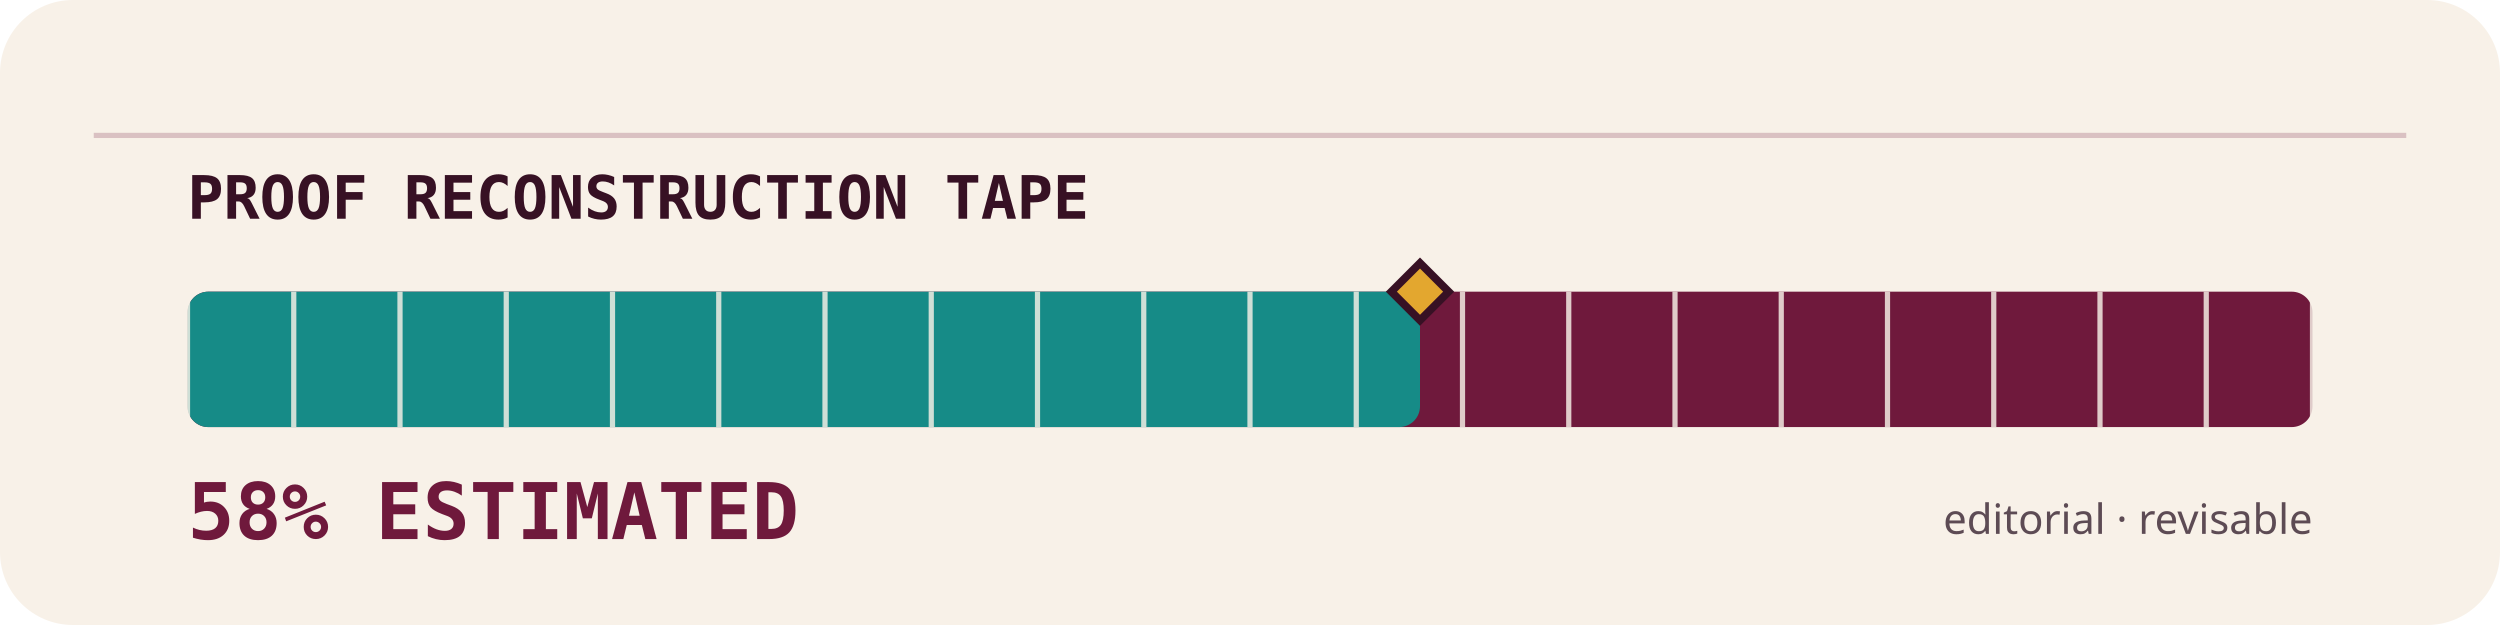
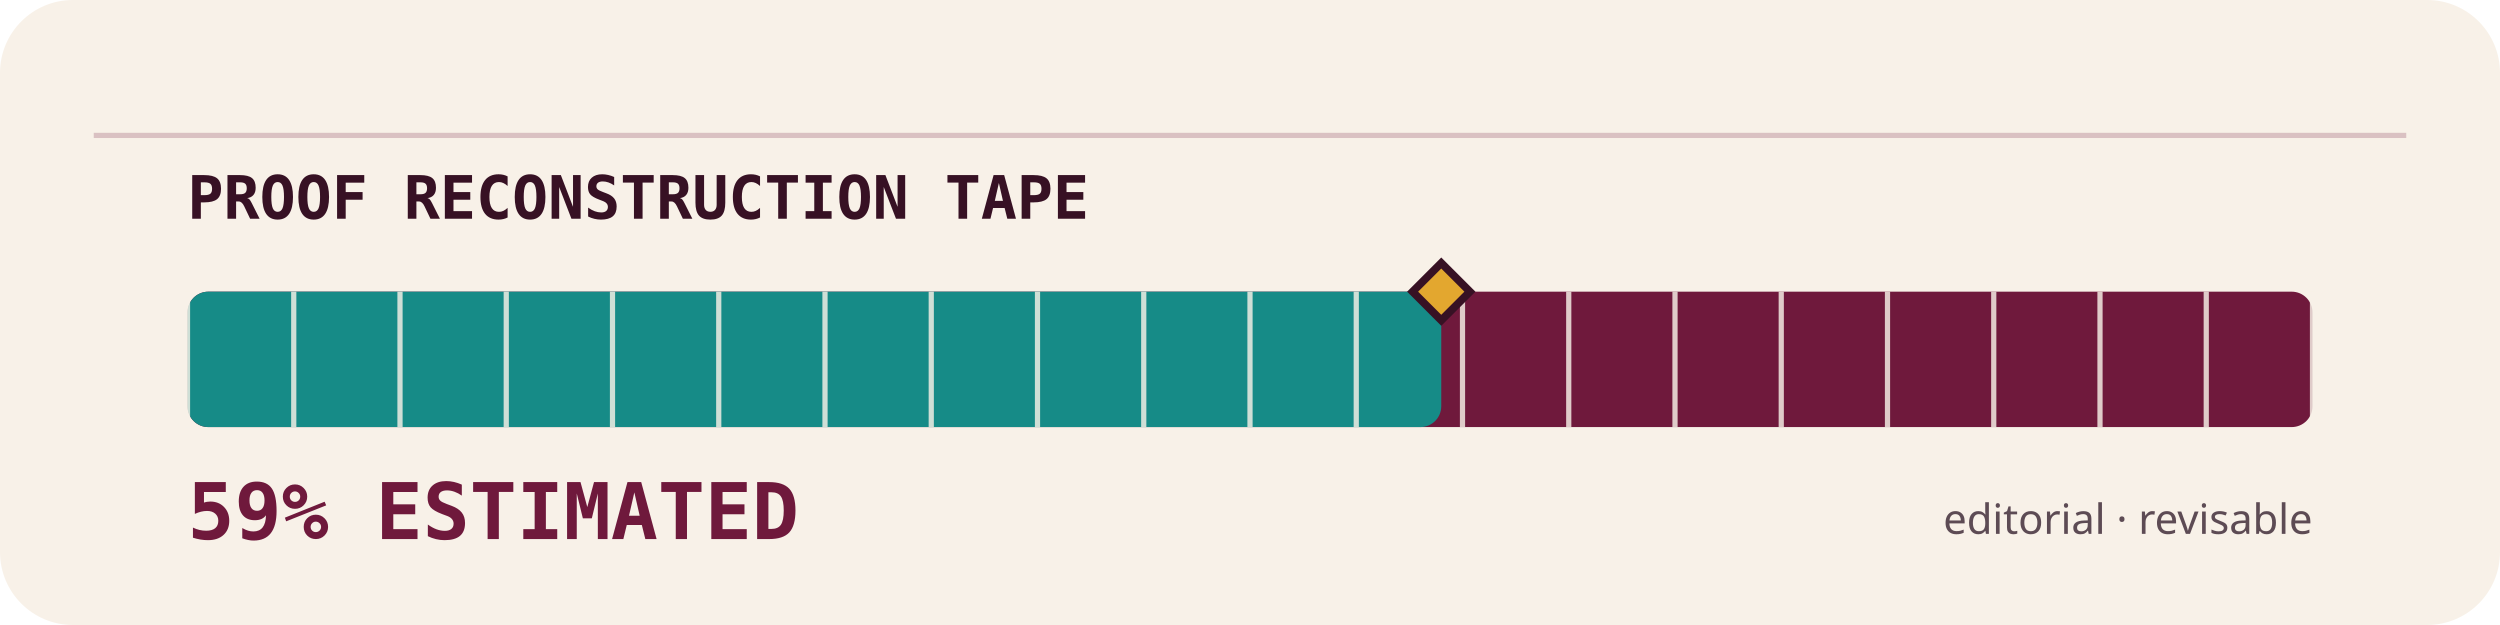
<svg xmlns="http://www.w3.org/2000/svg" viewBox="0 0 960 240" width="960" height="240" role="img" aria-labelledby="proof-progress-title proof-progress-desc">
  <rect width="960" height="240" rx="28" fill="#f8f1e8" />
  <path d="M36 52h888" stroke="#6f193c" stroke-width="2" opacity="0.22" />
  <text x="72" y="84" fill="#371124" font-family="ui-monospace, SFMono-Regular, Menlo, Consolas, monospace" font-size="23" font-weight="700">PROOF RECONSTRUCTION TAPE</text>
  <rect x="72" y="112" width="816" height="52" rx="8" fill="#6f193c" />
-   <rect x="72" y="112" width="473.28" height="52" rx="8" fill="#168b87" />
+   <rect x="72" y="112" width="481.44" height="52" rx="8" fill="#168b87" />
  <path d="M72 112v52" stroke="#f8f1e8" stroke-width="2" opacity="0.82" />
  <path d="M112.8 112v52" stroke="#f8f1e8" stroke-width="2" opacity="0.82" />
  <path d="M153.6 112v52" stroke="#f8f1e8" stroke-width="2" opacity="0.82" />
  <path d="M194.4 112v52" stroke="#f8f1e8" stroke-width="2" opacity="0.82" />
  <path d="M235.2 112v52" stroke="#f8f1e8" stroke-width="2" opacity="0.82" />
  <path d="M276 112v52" stroke="#f8f1e8" stroke-width="2" opacity="0.82" />
  <path d="M316.8 112v52" stroke="#f8f1e8" stroke-width="2" opacity="0.82" />
  <path d="M357.6 112v52" stroke="#f8f1e8" stroke-width="2" opacity="0.82" />
  <path d="M398.4 112v52" stroke="#f8f1e8" stroke-width="2" opacity="0.82" />
  <path d="M439.2 112v52" stroke="#f8f1e8" stroke-width="2" opacity="0.82" />
  <path d="M480 112v52" stroke="#f8f1e8" stroke-width="2" opacity="0.82" />
  <path d="M520.8 112v52" stroke="#f8f1e8" stroke-width="2" opacity="0.82" />
  <path d="M561.6 112v52" stroke="#f8f1e8" stroke-width="2" opacity="0.82" />
  <path d="M602.4 112v52" stroke="#f8f1e8" stroke-width="2" opacity="0.82" />
  <path d="M643.2 112v52" stroke="#f8f1e8" stroke-width="2" opacity="0.82" />
  <path d="M684 112v52" stroke="#f8f1e8" stroke-width="2" opacity="0.82" />
  <path d="M724.8 112v52" stroke="#f8f1e8" stroke-width="2" opacity="0.82" />
  <path d="M765.6 112v52" stroke="#f8f1e8" stroke-width="2" opacity="0.82" />
  <path d="M806.4 112v52" stroke="#f8f1e8" stroke-width="2" opacity="0.82" />
  <path d="M847.2 112v52" stroke="#f8f1e8" stroke-width="2" opacity="0.82" />
  <path d="M888 112v52" stroke="#f8f1e8" stroke-width="2" opacity="0.82" />
-   <path d="M545.28 101l11 11-11 11-11-11z" fill="#e3a72f" stroke="#371124" stroke-width="3" />
-   <text x="72" y="207" fill="#6f193c" font-family="ui-monospace, SFMono-Regular, Menlo, Consolas, monospace" font-size="30" font-weight="800">58% ESTIMATED</text>
+   <path d="M553.44 101l11 11-11 11-11-11z" fill="#e3a72f" stroke="#371124" stroke-width="3" />
+   <text x="72" y="207" fill="#6f193c" font-family="ui-monospace, SFMono-Regular, Menlo, Consolas, monospace" font-size="30" font-weight="800">59% ESTIMATED</text>
  <text x="888" y="205" text-anchor="end" fill="#5d4b54" font-family="system-ui, sans-serif" font-size="16">editorial · revisable</text>
</svg>
